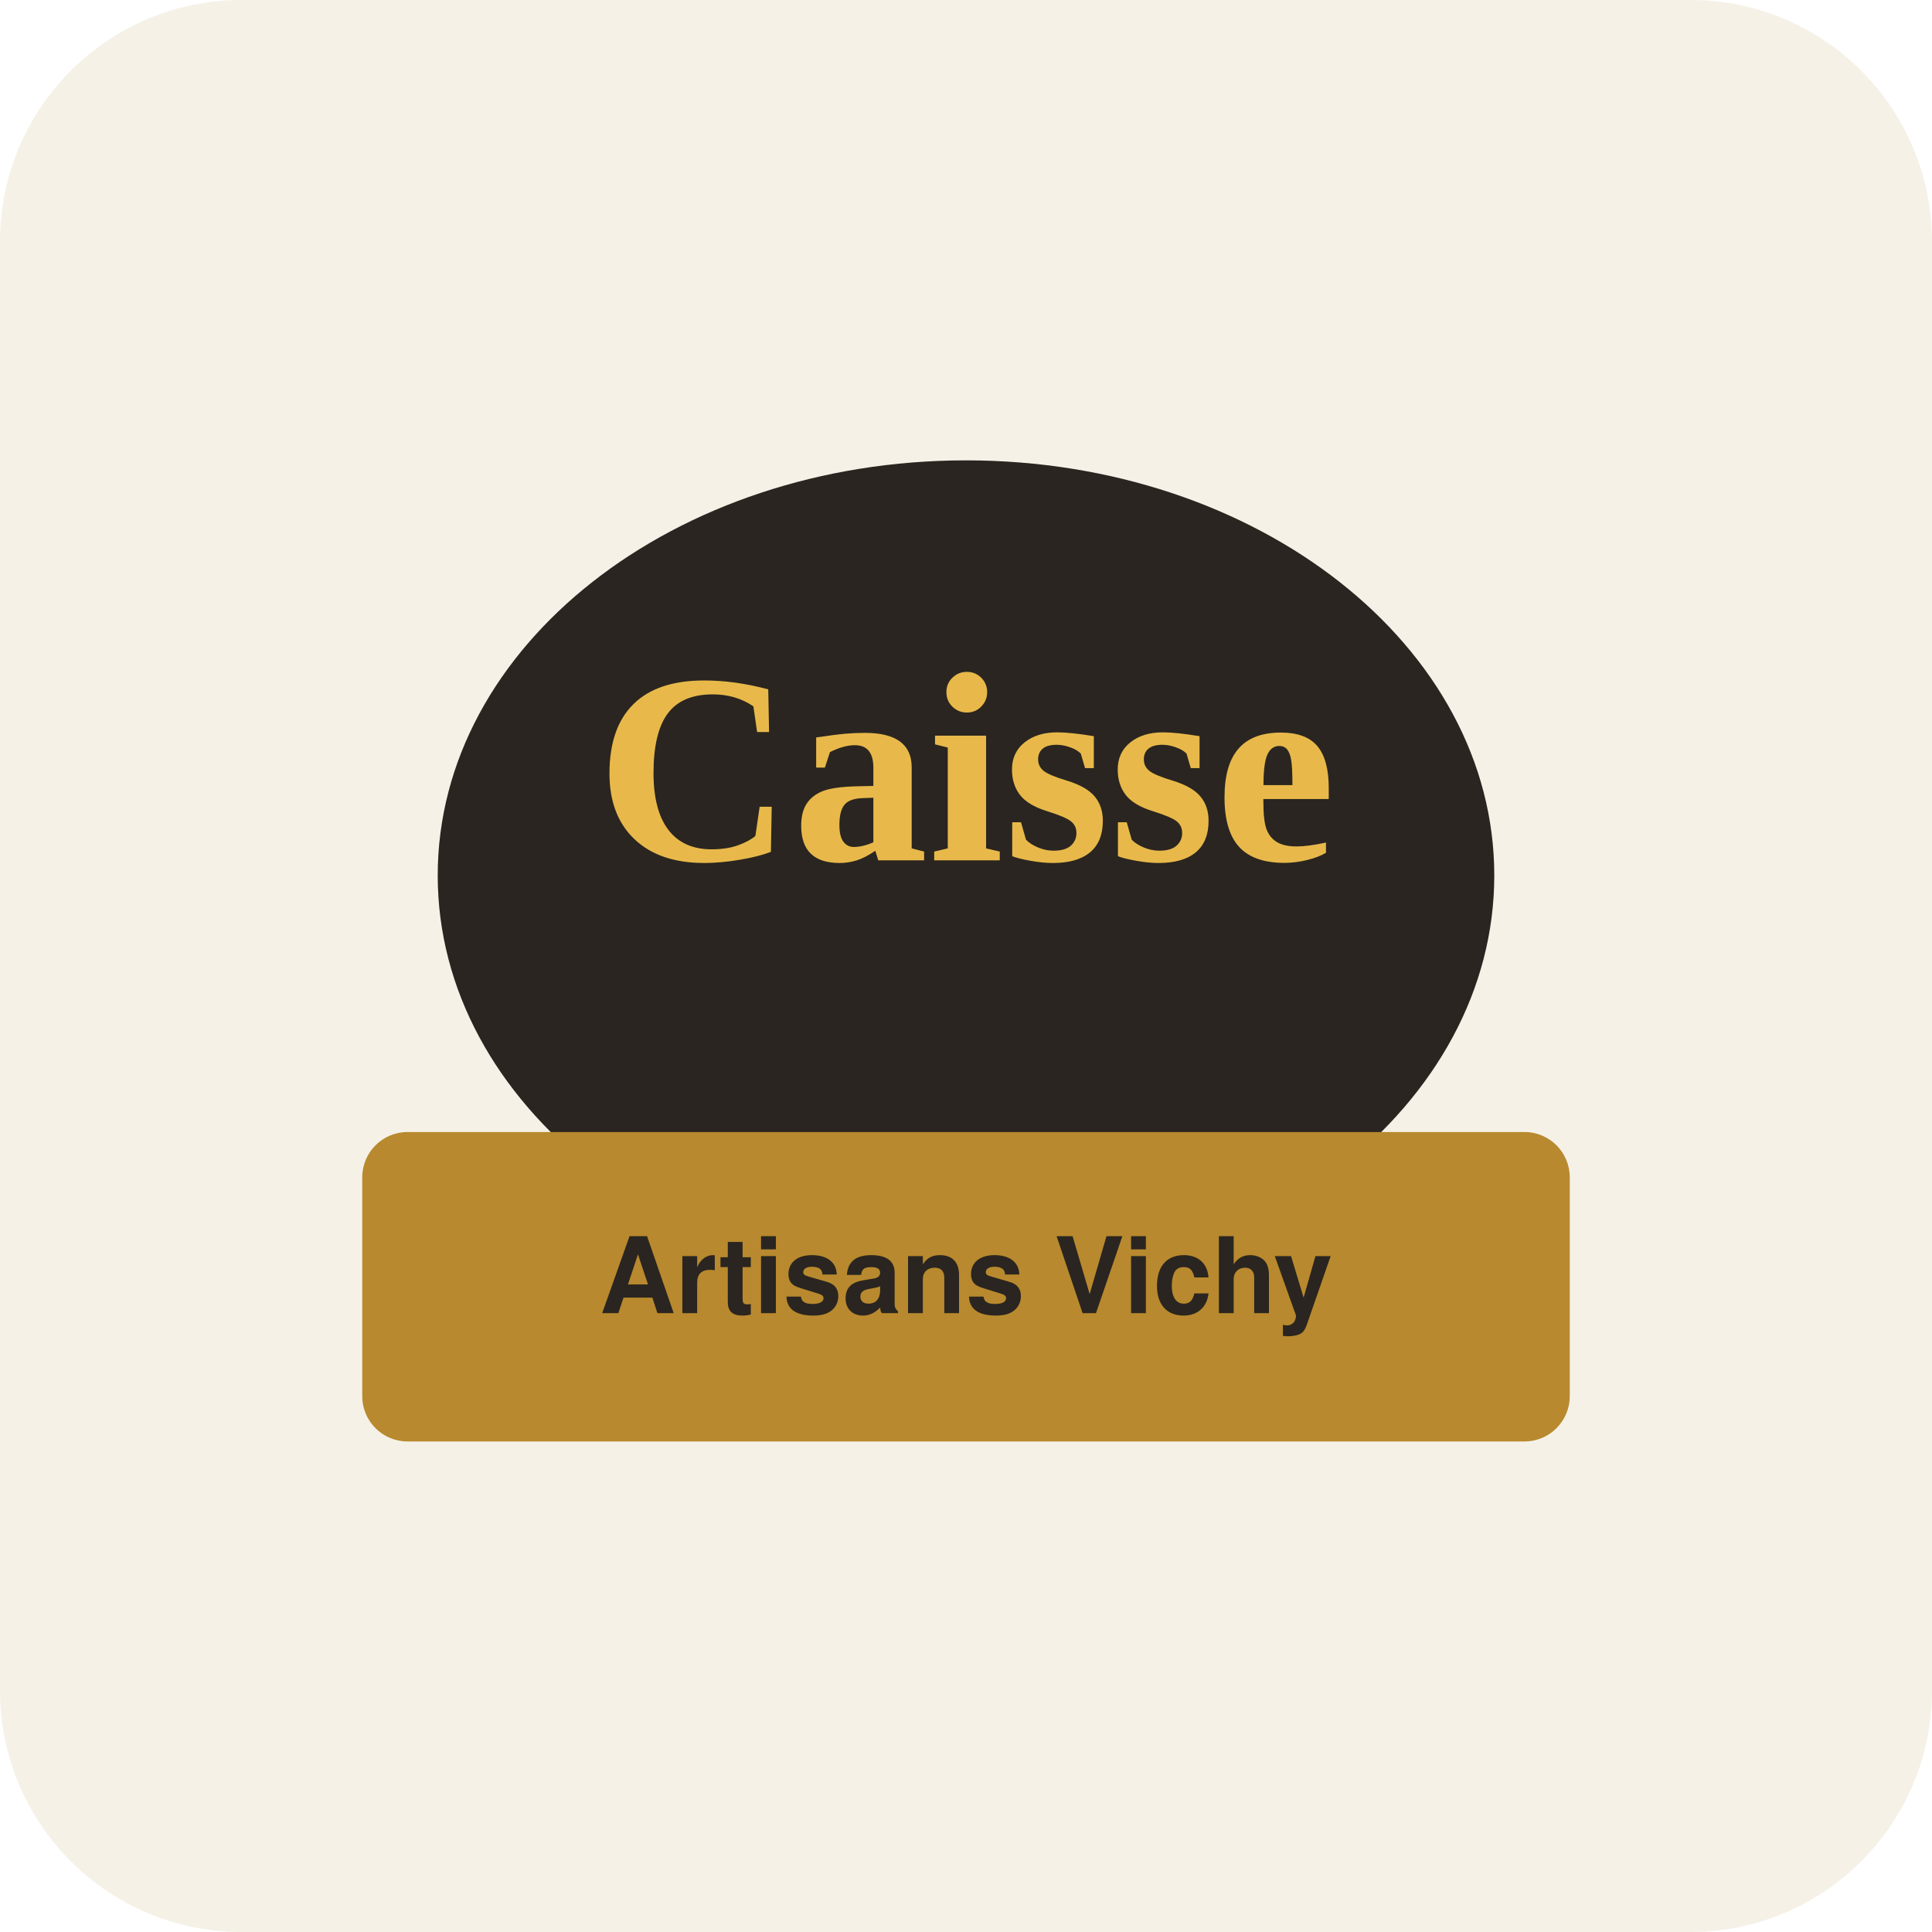
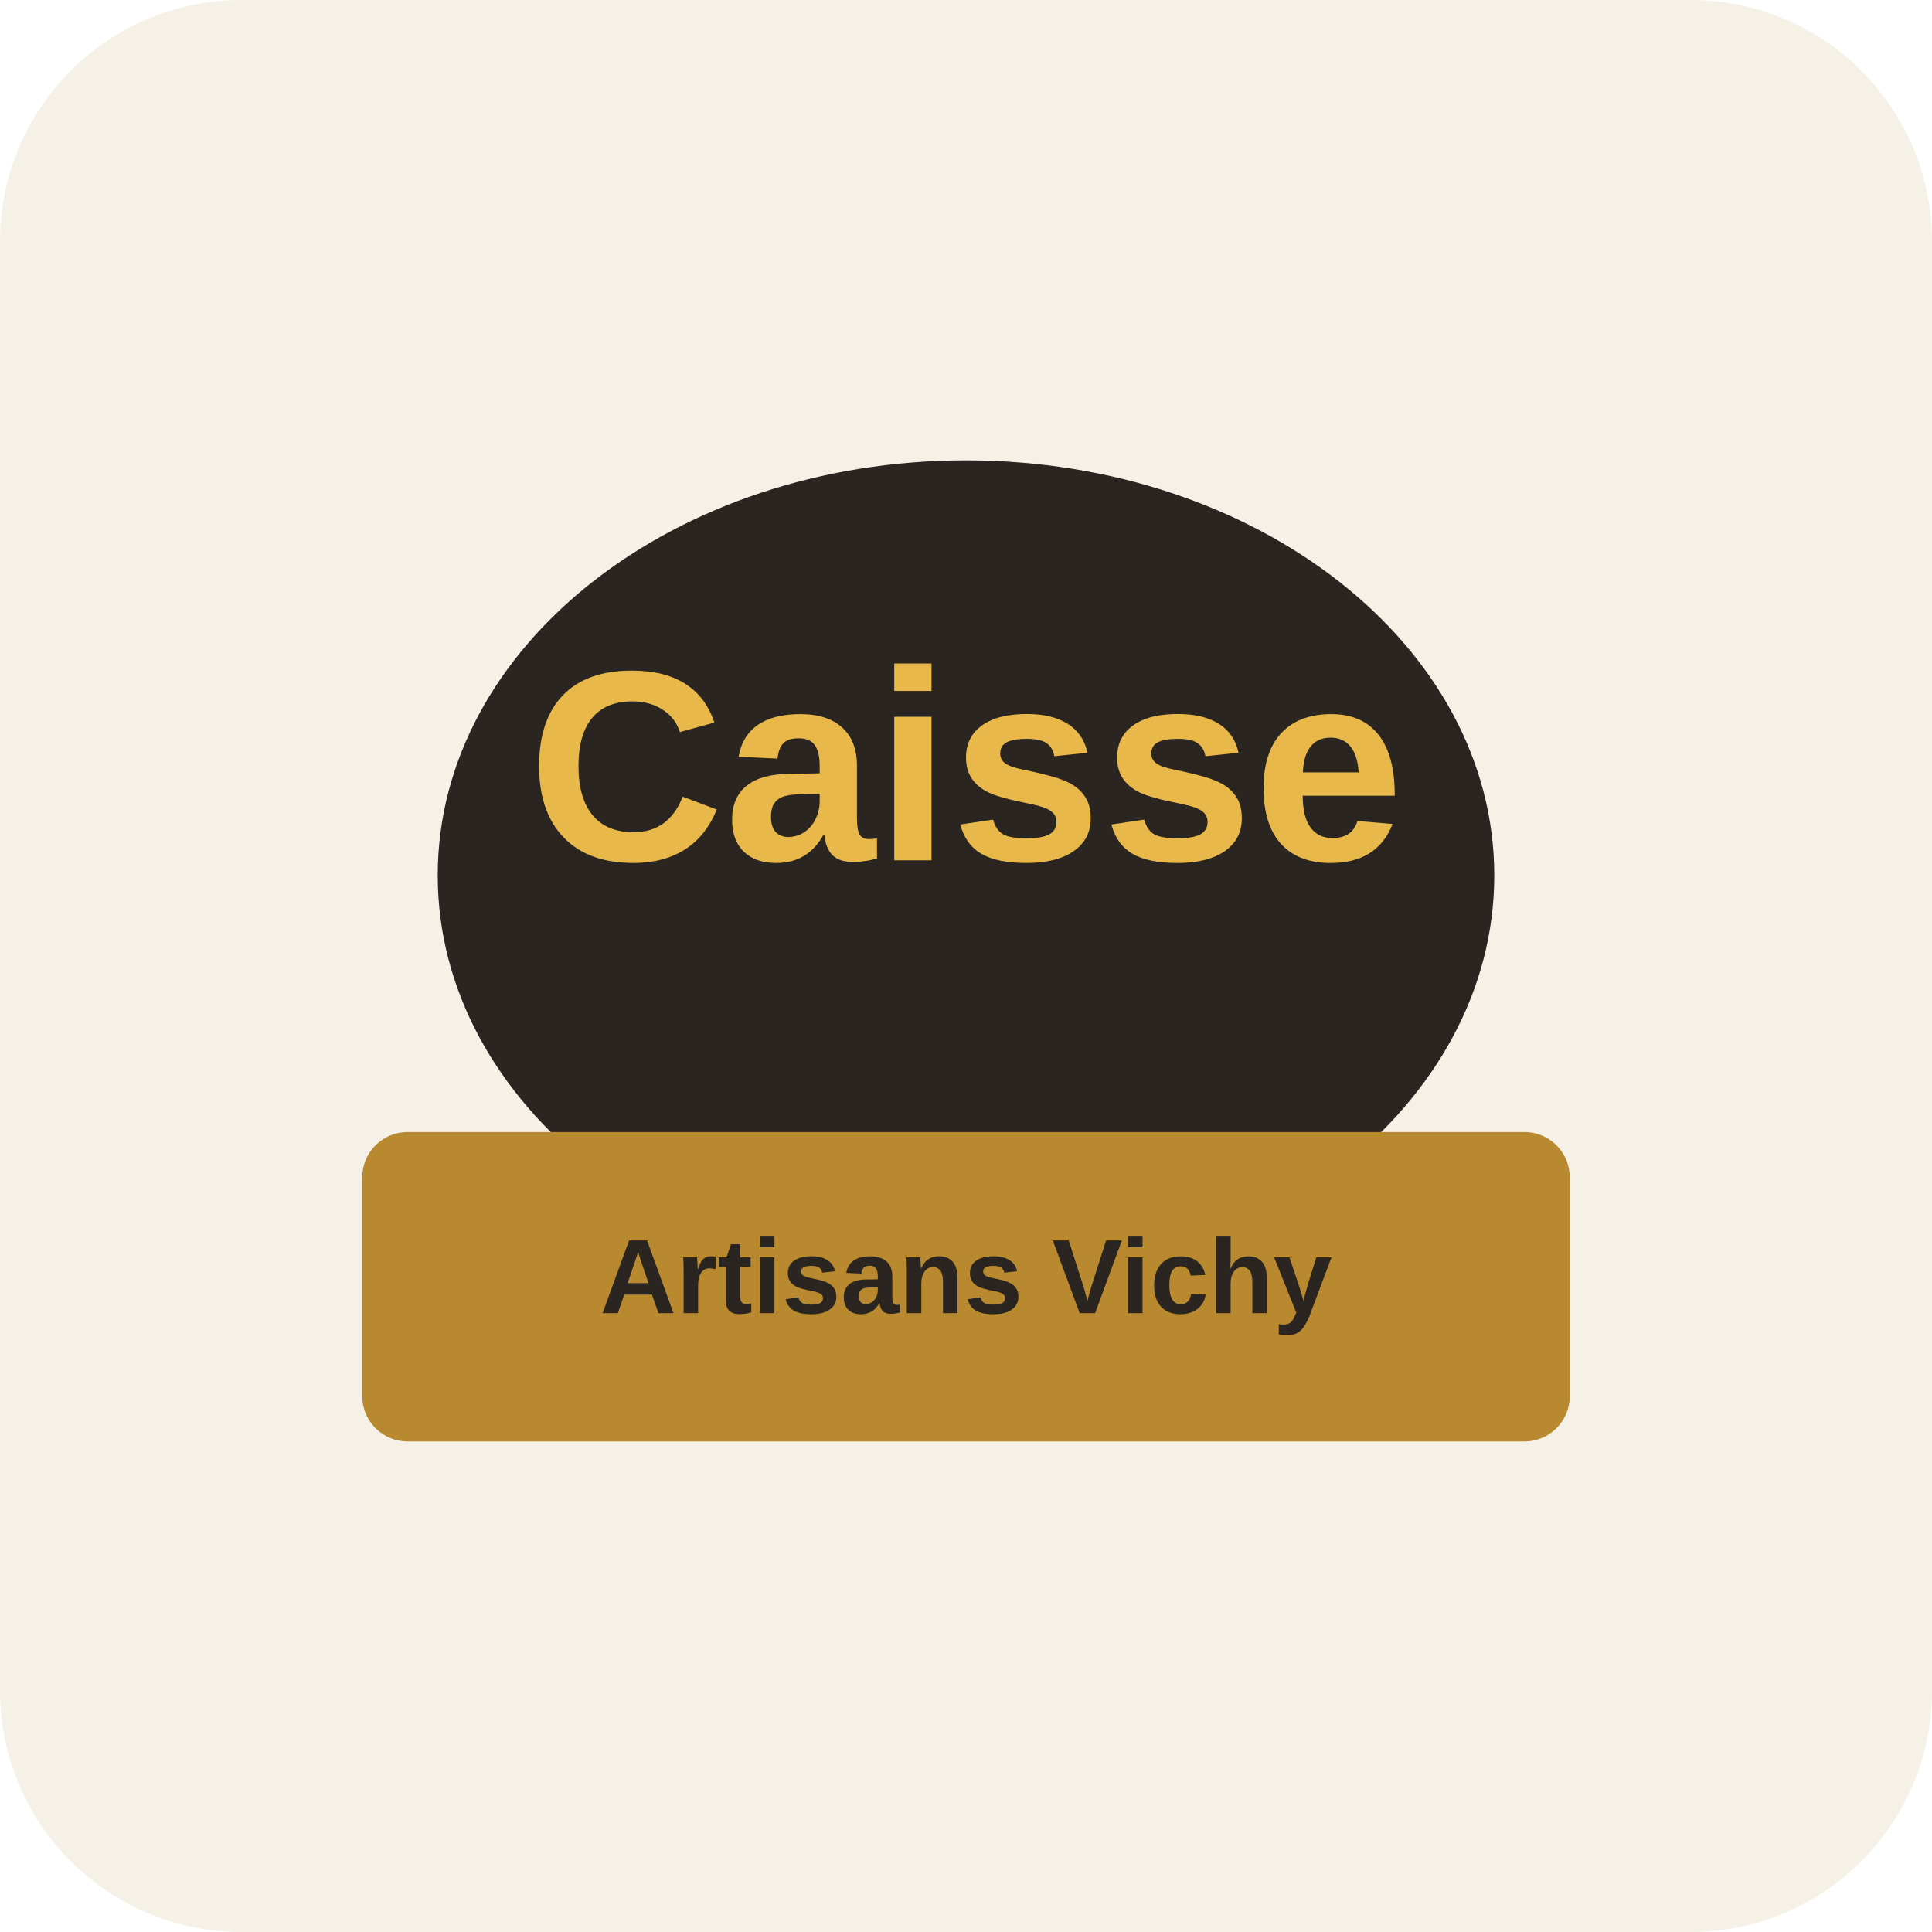
<svg xmlns="http://www.w3.org/2000/svg" width="512" height="512" viewBox="0 0 512 512" role="img" aria-label="Caisse Artisans Vichy - Variante 3">
  <rect width="100%" height="100%" rx="64" fill="#F5F1E7" />
  <g transform="translate(0,40)">
    <ellipse cx="256" cy="192" rx="140" ry="110" fill="#2A2520" />
-     <text x="256" y="188" text-anchor="middle" font-family="Georgia, 'Times New Roman', serif" font-size="72" font-weight="700" fill="#E8B94A">Caisse</text>
+     <text x="256" y="188" text-anchor="middle" font-family="Arial" font-size="72" font-weight="700" fill="#E8B94A">Caisse</text>
    <rect x="96" y="260" width="320" height="82" rx="12" fill="#B8892E" />
-     <text x="256" y="308" text-anchor="middle" font-family="Helvetica, Arial, sans-serif" font-size="28" font-weight="700" fill="#2A2520">Artisans Vichy</text>
+     <text x="256" y="308" text-anchor="middle" font-family="Arial" font-size="28" font-weight="700" fill="#2A2520">Artisans Vichy</text>
  </g>
</svg>
